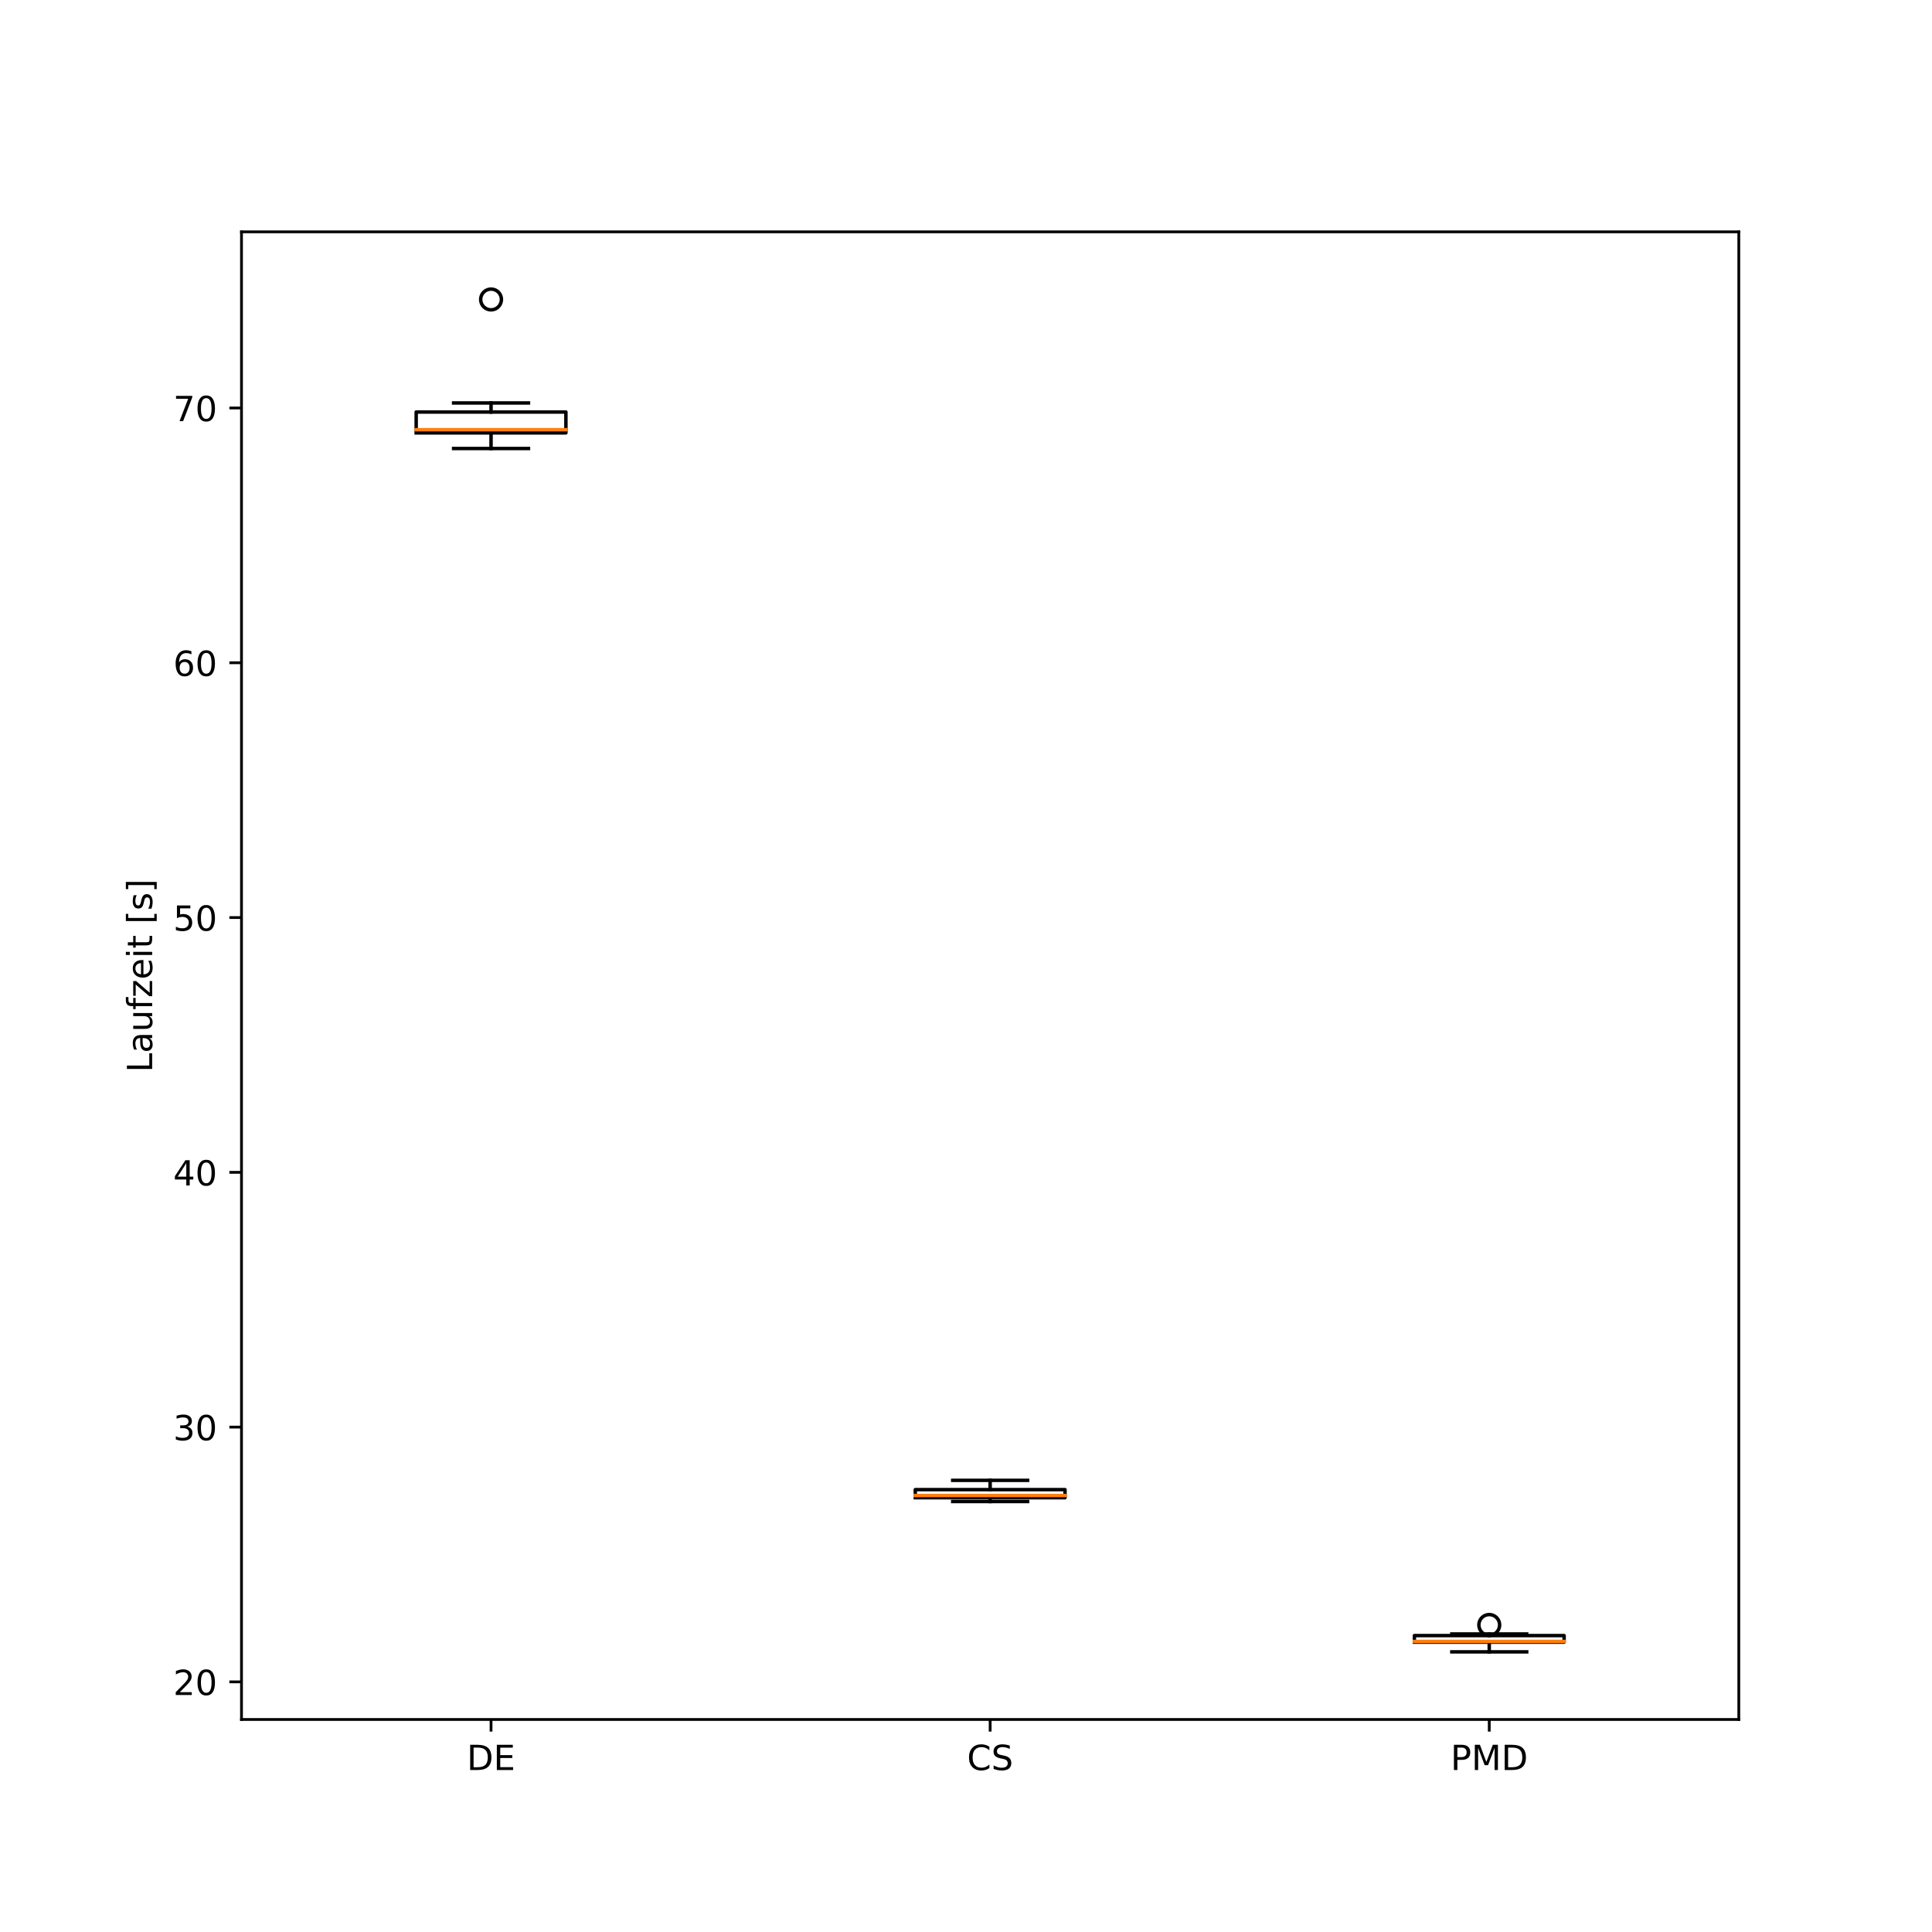
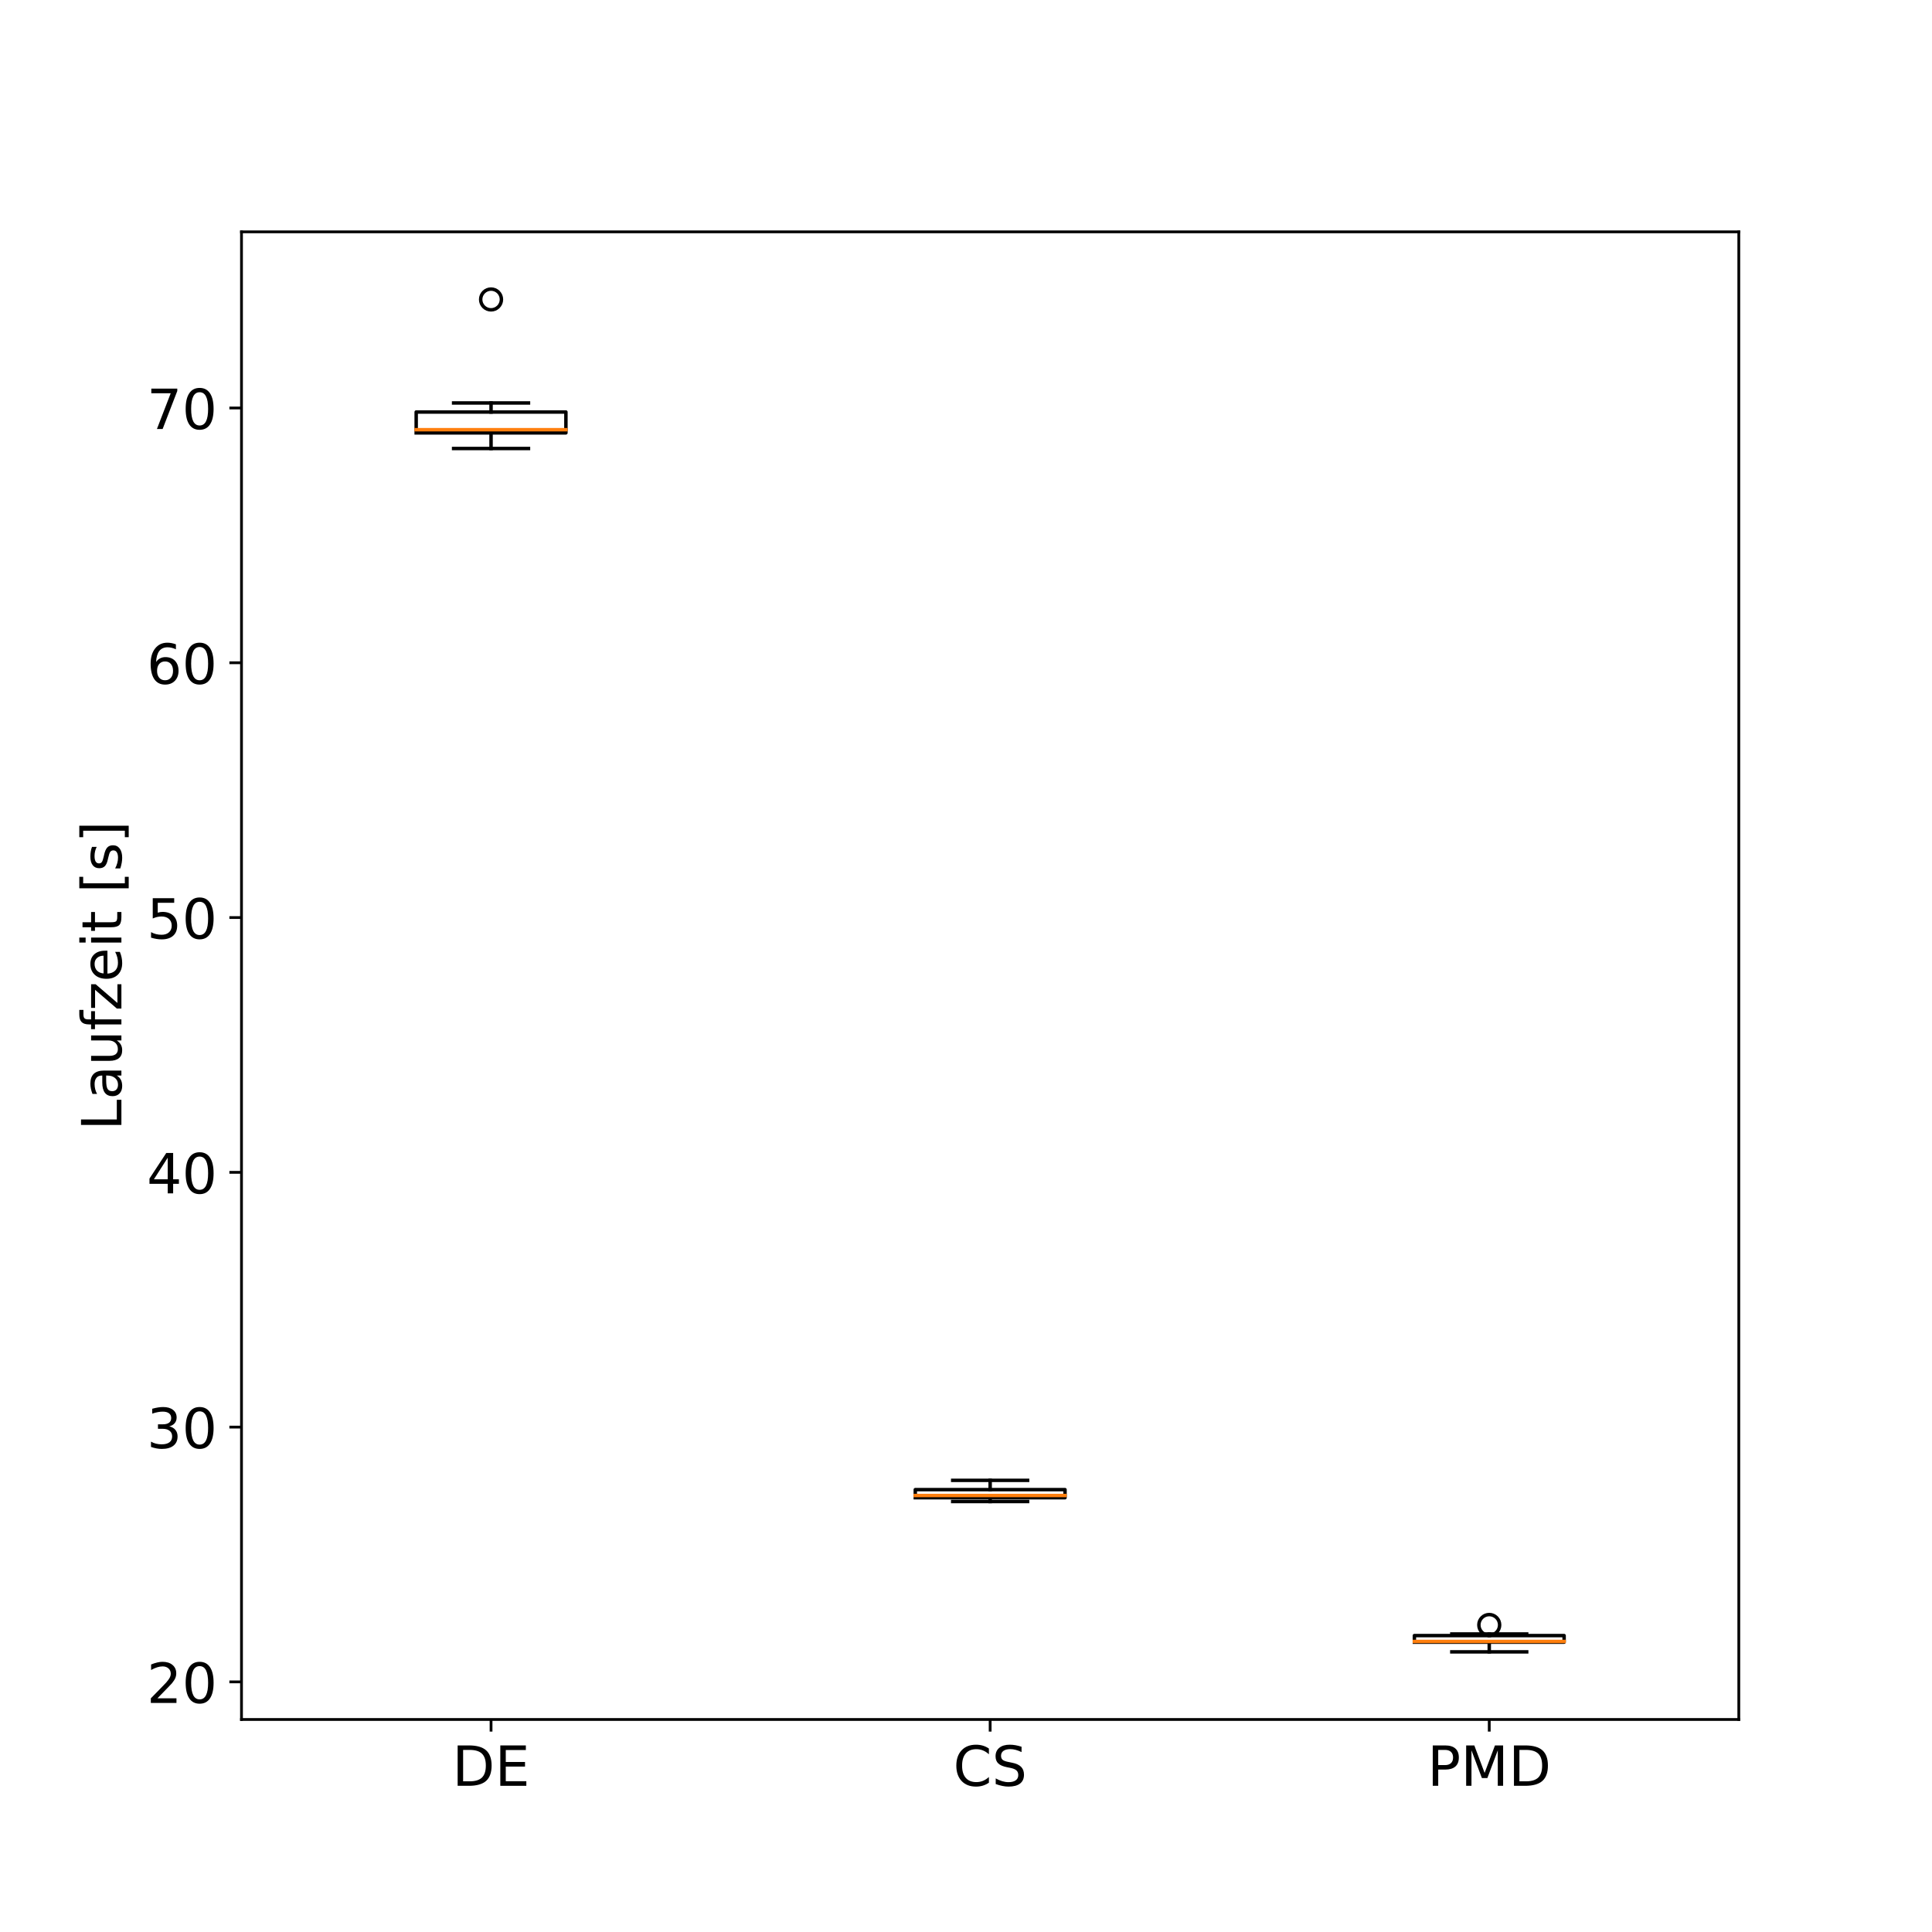
<svg xmlns="http://www.w3.org/2000/svg" xmlns:xlink="http://www.w3.org/1999/xlink" height="558pt" version="1.1" viewBox="0 0 558 558" width="558pt">
  <defs>
    <style type="text/css">*{stroke-linecap:butt;stroke-linejoin:round;}</style>
  </defs>
  <g id="figure_1">
    <g id="patch_1">
      <path d="M 0 558  L 558 558  L 558 0  L 0 0  z " style="fill:#ffffff;" />
    </g>
    <g id="axes_1">
      <g id="patch_2">
        <path d="M 69.75 496.62  L 502.2 496.62  L 502.2 66.96  L 69.75 66.96  z " style="fill:#ffffff;" />
      </g>
      <g id="matplotlib.axis_1">
        <g id="xtick_1">
          <g id="line2d_1">
            <defs>
-               <path d="M 0 0  L 0 3.5  " id="m83c22074a3" style="stroke:#000000;stroke-width:0.8;" />
+               <path d="M 0 0  L 0 3.5  " id="m09a8c7875d" style="stroke:#000000;stroke-width:0.8;" />
            </defs>
            <g>
-               <use style="stroke:#000000;stroke-width:0.8;" x="141.825" xlink:href="#m83c22074a3" y="496.62" />
+               <use style="stroke:#000000;stroke-width:0.8;" x="141.825" xlink:href="#m09a8c7875d" y="496.62" />
            </g>
          </g>
          <g id="text_1">
-             <g transform="translate(134.8156 511.2184)scale(0.1 -0.1)">
-               <defs>
-                 <path d="M 1259 4147  L 1259 519  L 2022 519  Q 2988 519 3436 956  Q 3884 1394 3884 2338  Q 3884 3275 3436 3711  Q 2988 4147 2022 4147  L 1259 4147  z M 628 4666  L 1925 4666  Q 3281 4666 3915 4102  Q 4550 3538 4550 2338  Q 4550 1131 3912 565  Q 3275 0 1925 0  L 628 0  L 628 4666  z " id="DejaVuSans-44" transform="scale(0.015625)" />
-                 <path d="M 628 4666  L 3578 4666  L 3578 4134  L 1259 4134  L 1259 2753  L 3481 2753  L 3481 2222  L 1259 2222  L 1259 531  L 3634 531  L 3634 0  L 628 0  L 628 4666  z " id="DejaVuSans-45" transform="scale(0.015625)" />
-               </defs>
-               <use xlink:href="#DejaVuSans-44" />
-               <use x="77.002" xlink:href="#DejaVuSans-45" />
+             <g transform="translate(130.61 515.7775)scale(0.16 -0.16)">
+               <defs>
+                 <path d="M 19.672 64.797  L 19.672 8.109  L 31.594 8.109  Q 46.688 8.109 53.688 14.938  Q 60.688 21.781 60.688 36.531  Q 60.688 51.172 53.688 57.984  Q 46.688 64.797 31.594 64.797  z M 9.812 72.906  L 30.078 72.906  Q 51.266 72.906 61.172 64.094  Q 71.094 55.281 71.094 36.531  Q 71.094 17.672 61.125 8.828  Q 51.172 0 30.078 0  L 9.812 0  z " id="DejaVuSans-68" />
+                 <path d="M 9.812 72.906  L 55.906 72.906  L 55.906 64.594  L 19.672 64.594  L 19.672 43.016  L 54.391 43.016  L 54.391 34.719  L 19.672 34.719  L 19.672 8.297  L 56.781 8.297  L 56.781 0  L 9.812 0  z " id="DejaVuSans-69" />
+               </defs>
+               <use xlink:href="#DejaVuSans-68" />
+               <use x="77.002" xlink:href="#DejaVuSans-69" />
            </g>
          </g>
        </g>
        <g id="xtick_2">
          <g id="line2d_2">
            <g>
-               <use style="stroke:#000000;stroke-width:0.8;" x="285.975" xlink:href="#m83c22074a3" y="496.62" />
+               <use style="stroke:#000000;stroke-width:0.8;" x="285.975" xlink:href="#m09a8c7875d" y="496.62" />
            </g>
          </g>
          <g id="text_2">
-             <g transform="translate(279.3094 511.2184)scale(0.1 -0.1)">
-               <defs>
-                 <path d="M 4122 4306  L 4122 3641  Q 3803 3938 3442 4084  Q 3081 4231 2675 4231  Q 1875 4231 1450 3742  Q 1025 3253 1025 2328  Q 1025 1406 1450 917  Q 1875 428 2675 428  Q 3081 428 3442 575  Q 3803 722 4122 1019  L 4122 359  Q 3791 134 3420 21  Q 3050 -91 2638 -91  Q 1578 -91 968 557  Q 359 1206 359 2328  Q 359 3453 968 4101  Q 1578 4750 2638 4750  Q 3056 4750 3426 4639  Q 3797 4528 4122 4306  z " id="DejaVuSans-43" transform="scale(0.015625)" />
-                 <path d="M 3425 4513  L 3425 3897  Q 3066 4069 2747 4153  Q 2428 4238 2131 4238  Q 1616 4238 1336 4038  Q 1056 3838 1056 3469  Q 1056 3159 1242 3001  Q 1428 2844 1947 2747  L 2328 2669  Q 3034 2534 3370 2195  Q 3706 1856 3706 1288  Q 3706 609 3251 259  Q 2797 -91 1919 -91  Q 1588 -91 1214 -16  Q 841 59 441 206  L 441 856  Q 825 641 1194 531  Q 1563 422 1919 422  Q 2459 422 2753 634  Q 3047 847 3047 1241  Q 3047 1584 2836 1778  Q 2625 1972 2144 2069  L 1759 2144  Q 1053 2284 737 2584  Q 422 2884 422 3419  Q 422 4038 858 4394  Q 1294 4750 2059 4750  Q 2388 4750 2728 4690  Q 3069 4631 3425 4513  z " id="DejaVuSans-53" transform="scale(0.015625)" />
-               </defs>
-               <use xlink:href="#DejaVuSans-43" />
-               <use x="69.824" xlink:href="#DejaVuSans-53" />
+             <g transform="translate(275.31 515.7775)scale(0.16 -0.16)">
+               <defs>
+                 <path d="M 64.406 67.281  L 64.406 56.891  Q 59.422 61.531 53.781 63.812  Q 48.141 66.109 41.797 66.109  Q 29.297 66.109 22.656 58.469  Q 16.016 50.828 16.016 36.375  Q 16.016 21.969 22.656 14.328  Q 29.297 6.688 41.797 6.688  Q 48.141 6.688 53.781 8.984  Q 59.422 11.281 64.406 15.922  L 64.406 5.609  Q 59.234 2.094 53.438 0.328  Q 47.656 -1.422 41.219 -1.422  Q 24.656 -1.422 15.125 8.703  Q 5.609 18.844 5.609 36.375  Q 5.609 53.953 15.125 64.078  Q 24.656 74.219 41.219 74.219  Q 47.75 74.219 53.531 72.484  Q 59.328 70.75 64.406 67.281  z " id="DejaVuSans-67" />
+                 <path d="M 53.516 70.516  L 53.516 60.891  Q 47.906 63.578 42.922 64.891  Q 37.938 66.219 33.297 66.219  Q 25.25 66.219 20.875 63.094  Q 16.5 59.969 16.5 54.203  Q 16.5 49.359 19.406 46.891  Q 22.312 44.438 30.422 42.922  L 36.375 41.703  Q 47.406 39.594 52.656 34.297  Q 57.906 29 57.906 20.125  Q 57.906 9.516 50.797 4.047  Q 43.703 -1.422 29.984 -1.422  Q 24.812 -1.422 18.969 -0.25  Q 13.141 0.922 6.891 3.219  L 6.891 13.375  Q 12.891 10.016 18.656 8.297  Q 24.422 6.594 29.984 6.594  Q 38.422 6.594 43.016 9.906  Q 47.609 13.234 47.609 19.391  Q 47.609 24.75 44.312 27.781  Q 41.016 30.812 33.5 32.328  L 27.484 33.5  Q 16.453 35.688 11.516 40.375  Q 6.594 45.062 6.594 53.422  Q 6.594 63.094 13.406 68.656  Q 20.219 74.219 32.172 74.219  Q 37.312 74.219 42.625 73.281  Q 47.953 72.359 53.516 70.516  z " id="DejaVuSans-83" />
+               </defs>
+               <use xlink:href="#DejaVuSans-67" />
+               <use x="69.824" xlink:href="#DejaVuSans-83" />
            </g>
          </g>
        </g>
        <g id="xtick_3">
          <g id="line2d_3">
            <g>
-               <use style="stroke:#000000;stroke-width:0.8;" x="430.125" xlink:href="#m83c22074a3" y="496.62" />
+               <use style="stroke:#000000;stroke-width:0.8;" x="430.125" xlink:href="#m09a8c7875d" y="496.62" />
            </g>
          </g>
          <g id="text_3">
-             <g transform="translate(418.9461 511.2184)scale(0.1 -0.1)">
-               <defs>
-                 <path d="M 1259 4147  L 1259 2394  L 2053 2394  Q 2494 2394 2734 2622  Q 2975 2850 2975 3272  Q 2975 3691 2734 3919  Q 2494 4147 2053 4147  L 1259 4147  z M 628 4666  L 2053 4666  Q 2838 4666 3239 4311  Q 3641 3956 3641 3272  Q 3641 2581 3239 2228  Q 2838 1875 2053 1875  L 1259 1875  L 1259 0  L 628 0  L 628 4666  z " id="DejaVuSans-50" transform="scale(0.015625)" />
-                 <path d="M 628 4666  L 1569 4666  L 2759 1491  L 3956 4666  L 4897 4666  L 4897 0  L 4281 0  L 4281 4097  L 3078 897  L 2444 897  L 1241 4097  L 1241 0  L 628 0  L 628 4666  z " id="DejaVuSans-4d" transform="scale(0.015625)" />
-               </defs>
-               <use xlink:href="#DejaVuSans-50" />
-               <use x="60.303" xlink:href="#DejaVuSans-4d" />
-               <use x="146.582" xlink:href="#DejaVuSans-44" />
+             <g transform="translate(412.2387 515.7775)scale(0.16 -0.16)">
+               <defs>
+                 <path d="M 19.672 64.797  L 19.672 37.406  L 32.078 37.406  Q 38.969 37.406 42.719 40.969  Q 46.484 44.531 46.484 51.125  Q 46.484 57.672 42.719 61.234  Q 38.969 64.797 32.078 64.797  z M 9.812 72.906  L 32.078 72.906  Q 44.344 72.906 50.609 67.359  Q 56.891 61.812 56.891 51.125  Q 56.891 40.328 50.609 34.812  Q 44.344 29.297 32.078 29.297  L 19.672 29.297  L 19.672 0  L 9.812 0  z " id="DejaVuSans-80" />
+                 <path d="M 9.812 72.906  L 24.516 72.906  L 43.109 23.297  L 61.812 72.906  L 76.516 72.906  L 76.516 0  L 66.891 0  L 66.891 64.016  L 48.094 14.016  L 38.188 14.016  L 19.391 64.016  L 19.391 0  L 9.812 0  z " id="DejaVuSans-77" />
+               </defs>
+               <use xlink:href="#DejaVuSans-80" />
+               <use x="60.303" xlink:href="#DejaVuSans-77" />
+               <use x="146.582" xlink:href="#DejaVuSans-68" />
            </g>
          </g>
        </g>
      </g>
      <g id="matplotlib.axis_2">
        <g id="ytick_1">
          <g id="line2d_4">
            <defs>
-               <path d="M 0 0  L -3.5 0  " id="m778bad4d7d" style="stroke:#000000;stroke-width:0.8;" />
+               <path d="M 0 0  L -3.5 0  " id="m7d0a347997" style="stroke:#000000;stroke-width:0.8;" />
            </defs>
            <g>
-               <use style="stroke:#000000;stroke-width:0.8;" x="69.75" xlink:href="#m778bad4d7d" y="485.759" />
+               <use style="stroke:#000000;stroke-width:0.8;" x="69.75" xlink:href="#m7d0a347997" y="485.759" />
            </g>
          </g>
          <g id="text_4">
-             <g transform="translate(50.025 489.5578)scale(0.1 -0.1)">
-               <defs>
-                 <path d="M 1228 531  L 3431 531  L 3431 0  L 469 0  L 469 531  Q 828 903 1448 1529  Q 2069 2156 2228 2338  Q 2531 2678 2651 2914  Q 2772 3150 2772 3378  Q 2772 3750 2511 3984  Q 2250 4219 1831 4219  Q 1534 4219 1204 4116  Q 875 4013 500 3803  L 500 4441  Q 881 4594 1212 4672  Q 1544 4750 1819 4750  Q 2544 4750 2975 4387  Q 3406 4025 3406 3419  Q 3406 3131 3298 2873  Q 3191 2616 2906 2266  Q 2828 2175 2409 1742  Q 1991 1309 1228 531  z " id="DejaVuSans-32" transform="scale(0.015625)" />
-                 <path d="M 2034 4250  Q 1547 4250 1301 3770  Q 1056 3291 1056 2328  Q 1056 1369 1301 889  Q 1547 409 2034 409  Q 2525 409 2770 889  Q 3016 1369 3016 2328  Q 3016 3291 2770 3770  Q 2525 4250 2034 4250  z M 2034 4750  Q 2819 4750 3233 4129  Q 3647 3509 3647 2328  Q 3647 1150 3233 529  Q 2819 -91 2034 -91  Q 1250 -91 836 529  Q 422 1150 422 2328  Q 422 3509 836 4129  Q 1250 4750 2034 4750  z " id="DejaVuSans-30" transform="scale(0.015625)" />
-               </defs>
-               <use xlink:href="#DejaVuSans-32" />
-               <use x="63.623" xlink:href="#DejaVuSans-30" />
+             <g transform="translate(42.39 491.8373)scale(0.16 -0.16)">
+               <defs>
+                 <path d="M 19.188 8.297  L 53.609 8.297  L 53.609 0  L 7.328 0  L 7.328 8.297  Q 12.938 14.109 22.625 23.891  Q 32.328 33.688 34.812 36.531  Q 39.547 41.844 41.422 45.531  Q 43.312 49.219 43.312 52.781  Q 43.312 58.594 39.234 62.25  Q 35.156 65.922 28.609 65.922  Q 23.969 65.922 18.812 64.312  Q 13.672 62.703 7.812 59.422  L 7.812 69.391  Q 13.766 71.781 18.938 73  Q 24.125 74.219 28.422 74.219  Q 39.75 74.219 46.484 68.547  Q 53.219 62.891 53.219 53.422  Q 53.219 48.922 51.531 44.891  Q 49.859 40.875 45.406 35.406  Q 44.188 33.984 37.641 27.219  Q 31.109 20.453 19.188 8.297  z " id="DejaVuSans-50" />
+                 <path d="M 31.781 66.406  Q 24.172 66.406 20.328 58.906  Q 16.5 51.422 16.5 36.375  Q 16.5 21.391 20.328 13.891  Q 24.172 6.391 31.781 6.391  Q 39.453 6.391 43.281 13.891  Q 47.125 21.391 47.125 36.375  Q 47.125 51.422 43.281 58.906  Q 39.453 66.406 31.781 66.406  z M 31.781 74.219  Q 44.047 74.219 50.516 64.516  Q 56.984 54.828 56.984 36.375  Q 56.984 17.969 50.516 8.266  Q 44.047 -1.422 31.781 -1.422  Q 19.531 -1.422 13.062 8.266  Q 6.594 17.969 6.594 36.375  Q 6.594 54.828 13.062 64.516  Q 19.531 74.219 31.781 74.219  z " id="DejaVuSans-48" />
+               </defs>
+               <use xlink:href="#DejaVuSans-50" />
+               <use x="63.623" xlink:href="#DejaVuSans-48" />
            </g>
          </g>
        </g>
        <g id="ytick_2">
          <g id="line2d_5">
            <g>
-               <use style="stroke:#000000;stroke-width:0.8;" x="69.75" xlink:href="#m778bad4d7d" y="412.174" />
+               <use style="stroke:#000000;stroke-width:0.8;" x="69.75" xlink:href="#m7d0a347997" y="412.174" />
            </g>
          </g>
          <g id="text_5">
-             <g transform="translate(50.025 415.9728)scale(0.1 -0.1)">
-               <defs>
-                 <path d="M 2597 2516  Q 3050 2419 3304 2112  Q 3559 1806 3559 1356  Q 3559 666 3084 287  Q 2609 -91 1734 -91  Q 1441 -91 1130 -33  Q 819 25 488 141  L 488 750  Q 750 597 1062 519  Q 1375 441 1716 441  Q 2309 441 2620 675  Q 2931 909 2931 1356  Q 2931 1769 2642 2001  Q 2353 2234 1838 2234  L 1294 2234  L 1294 2753  L 1863 2753  Q 2328 2753 2575 2939  Q 2822 3125 2822 3475  Q 2822 3834 2567 4026  Q 2313 4219 1838 4219  Q 1578 4219 1281 4162  Q 984 4106 628 3988  L 628 4550  Q 988 4650 1302 4700  Q 1616 4750 1894 4750  Q 2613 4750 3031 4423  Q 3450 4097 3450 3541  Q 3450 3153 3228 2886  Q 3006 2619 2597 2516  z " id="DejaVuSans-33" transform="scale(0.015625)" />
-               </defs>
-               <use xlink:href="#DejaVuSans-33" />
-               <use x="63.623" xlink:href="#DejaVuSans-30" />
+             <g transform="translate(42.39 418.2523)scale(0.16 -0.16)">
+               <defs>
+                 <path d="M 40.578 39.312  Q 47.656 37.797 51.625 33  Q 55.609 28.219 55.609 21.188  Q 55.609 10.406 48.188 4.484  Q 40.766 -1.422 27.094 -1.422  Q 22.516 -1.422 17.656 -0.516  Q 12.797 0.391 7.625 2.203  L 7.625 11.719  Q 11.719 9.328 16.594 8.109  Q 21.484 6.891 26.812 6.891  Q 36.078 6.891 40.938 10.547  Q 45.797 14.203 45.797 21.188  Q 45.797 27.641 41.281 31.266  Q 36.766 34.906 28.719 34.906  L 20.219 34.906  L 20.219 43.016  L 29.109 43.016  Q 36.375 43.016 40.234 45.922  Q 44.094 48.828 44.094 54.297  Q 44.094 59.906 40.109 62.906  Q 36.141 65.922 28.719 65.922  Q 24.656 65.922 20.016 65.031  Q 15.375 64.156 9.812 62.312  L 9.812 71.094  Q 15.438 72.656 20.344 73.438  Q 25.25 74.219 29.594 74.219  Q 40.828 74.219 47.359 69.109  Q 53.906 64.016 53.906 55.328  Q 53.906 49.266 50.438 45.094  Q 46.969 40.922 40.578 39.312  z " id="DejaVuSans-51" />
+               </defs>
+               <use xlink:href="#DejaVuSans-51" />
+               <use x="63.623" xlink:href="#DejaVuSans-48" />
            </g>
          </g>
        </g>
        <g id="ytick_3">
          <g id="line2d_6">
            <g>
-               <use style="stroke:#000000;stroke-width:0.8;" x="69.75" xlink:href="#m778bad4d7d" y="338.589" />
+               <use style="stroke:#000000;stroke-width:0.8;" x="69.75" xlink:href="#m7d0a347997" y="338.589" />
            </g>
          </g>
          <g id="text_6">
-             <g transform="translate(50.025 342.3878)scale(0.1 -0.1)">
-               <defs>
-                 <path d="M 2419 4116  L 825 1625  L 2419 1625  L 2419 4116  z M 2253 4666  L 3047 4666  L 3047 1625  L 3713 1625  L 3713 1100  L 3047 1100  L 3047 0  L 2419 0  L 2419 1100  L 313 1100  L 313 1709  L 2253 4666  z " id="DejaVuSans-34" transform="scale(0.015625)" />
-               </defs>
-               <use xlink:href="#DejaVuSans-34" />
-               <use x="63.623" xlink:href="#DejaVuSans-30" />
+             <g transform="translate(42.39 344.6673)scale(0.16 -0.16)">
+               <defs>
+                 <path d="M 37.797 64.312  L 12.891 25.391  L 37.797 25.391  z M 35.203 72.906  L 47.609 72.906  L 47.609 25.391  L 58.016 25.391  L 58.016 17.188  L 47.609 17.188  L 47.609 0  L 37.797 0  L 37.797 17.188  L 4.891 17.188  L 4.891 26.703  z " id="DejaVuSans-52" />
+               </defs>
+               <use xlink:href="#DejaVuSans-52" />
+               <use x="63.623" xlink:href="#DejaVuSans-48" />
            </g>
          </g>
        </g>
        <g id="ytick_4">
          <g id="line2d_7">
            <g>
-               <use style="stroke:#000000;stroke-width:0.8;" x="69.75" xlink:href="#m778bad4d7d" y="265.004" />
+               <use style="stroke:#000000;stroke-width:0.8;" x="69.75" xlink:href="#m7d0a347997" y="265.004" />
            </g>
          </g>
          <g id="text_7">
-             <g transform="translate(50.025 268.8028)scale(0.1 -0.1)">
-               <defs>
-                 <path d="M 691 4666  L 3169 4666  L 3169 4134  L 1269 4134  L 1269 2991  Q 1406 3038 1543 3061  Q 1681 3084 1819 3084  Q 2600 3084 3056 2656  Q 3513 2228 3513 1497  Q 3513 744 3044 326  Q 2575 -91 1722 -91  Q 1428 -91 1123 -41  Q 819 9 494 109  L 494 744  Q 775 591 1075 516  Q 1375 441 1709 441  Q 2250 441 2565 725  Q 2881 1009 2881 1497  Q 2881 1984 2565 2268  Q 2250 2553 1709 2553  Q 1456 2553 1204 2497  Q 953 2441 691 2322  L 691 4666  z " id="DejaVuSans-35" transform="scale(0.015625)" />
-               </defs>
-               <use xlink:href="#DejaVuSans-35" />
-               <use x="63.623" xlink:href="#DejaVuSans-30" />
+             <g transform="translate(42.39 271.0823)scale(0.16 -0.16)">
+               <defs>
+                 <path d="M 10.797 72.906  L 49.516 72.906  L 49.516 64.594  L 19.828 64.594  L 19.828 46.734  Q 21.969 47.469 24.109 47.828  Q 26.266 48.188 28.422 48.188  Q 40.625 48.188 47.75 41.5  Q 54.891 34.812 54.891 23.391  Q 54.891 11.625 47.562 5.094  Q 40.234 -1.422 26.906 -1.422  Q 22.312 -1.422 17.547 -0.641  Q 12.797 0.141 7.719 1.703  L 7.719 11.625  Q 12.109 9.234 16.797 8.062  Q 21.484 6.891 26.703 6.891  Q 35.156 6.891 40.078 11.328  Q 45.016 15.766 45.016 23.391  Q 45.016 31 40.078 35.438  Q 35.156 39.891 26.703 39.891  Q 22.75 39.891 18.812 39.016  Q 14.891 38.141 10.797 36.281  z " id="DejaVuSans-53" />
+               </defs>
+               <use xlink:href="#DejaVuSans-53" />
+               <use x="63.623" xlink:href="#DejaVuSans-48" />
            </g>
          </g>
        </g>
        <g id="ytick_5">
          <g id="line2d_8">
            <g>
-               <use style="stroke:#000000;stroke-width:0.8;" x="69.75" xlink:href="#m778bad4d7d" y="191.419" />
+               <use style="stroke:#000000;stroke-width:0.8;" x="69.75" xlink:href="#m7d0a347997" y="191.419" />
            </g>
          </g>
          <g id="text_8">
-             <g transform="translate(50.025 195.2178)scale(0.1 -0.1)">
-               <defs>
-                 <path d="M 2113 2584  Q 1688 2584 1439 2293  Q 1191 2003 1191 1497  Q 1191 994 1439 701  Q 1688 409 2113 409  Q 2538 409 2786 701  Q 3034 994 3034 1497  Q 3034 2003 2786 2293  Q 2538 2584 2113 2584  z M 3366 4563  L 3366 3988  Q 3128 4100 2886 4159  Q 2644 4219 2406 4219  Q 1781 4219 1451 3797  Q 1122 3375 1075 2522  Q 1259 2794 1537 2939  Q 1816 3084 2150 3084  Q 2853 3084 3261 2657  Q 3669 2231 3669 1497  Q 3669 778 3244 343  Q 2819 -91 2113 -91  Q 1303 -91 875 529  Q 447 1150 447 2328  Q 447 3434 972 4092  Q 1497 4750 2381 4750  Q 2619 4750 2861 4703  Q 3103 4656 3366 4563  z " id="DejaVuSans-36" transform="scale(0.015625)" />
-               </defs>
-               <use xlink:href="#DejaVuSans-36" />
-               <use x="63.623" xlink:href="#DejaVuSans-30" />
+             <g transform="translate(42.39 197.4973)scale(0.16 -0.16)">
+               <defs>
+                 <path d="M 33.016 40.375  Q 26.375 40.375 22.484 35.828  Q 18.609 31.297 18.609 23.391  Q 18.609 15.531 22.484 10.953  Q 26.375 6.391 33.016 6.391  Q 39.656 6.391 43.531 10.953  Q 47.406 15.531 47.406 23.391  Q 47.406 31.297 43.531 35.828  Q 39.656 40.375 33.016 40.375  z M 52.594 71.297  L 52.594 62.312  Q 48.875 64.062 45.094 64.984  Q 41.312 65.922 37.594 65.922  Q 27.828 65.922 22.672 59.328  Q 17.531 52.734 16.797 39.406  Q 19.672 43.656 24.016 45.922  Q 28.375 48.188 33.594 48.188  Q 44.578 48.188 50.953 41.516  Q 57.328 34.859 57.328 23.391  Q 57.328 12.156 50.688 5.359  Q 44.047 -1.422 33.016 -1.422  Q 20.359 -1.422 13.672 8.266  Q 6.984 17.969 6.984 36.375  Q 6.984 53.656 15.188 63.938  Q 23.391 74.219 37.203 74.219  Q 40.922 74.219 44.703 73.484  Q 48.484 72.75 52.594 71.297  z " id="DejaVuSans-54" />
+               </defs>
+               <use xlink:href="#DejaVuSans-54" />
+               <use x="63.623" xlink:href="#DejaVuSans-48" />
            </g>
          </g>
        </g>
        <g id="ytick_6">
          <g id="line2d_9">
            <g>
-               <use style="stroke:#000000;stroke-width:0.8;" x="69.75" xlink:href="#m778bad4d7d" y="117.834" />
+               <use style="stroke:#000000;stroke-width:0.8;" x="69.75" xlink:href="#m7d0a347997" y="117.834" />
            </g>
          </g>
          <g id="text_9">
-             <g transform="translate(50.025 121.6328)scale(0.1 -0.1)">
-               <defs>
-                 <path d="M 525 4666  L 3525 4666  L 3525 4397  L 1831 0  L 1172 0  L 2766 4134  L 525 4134  L 525 4666  z " id="DejaVuSans-37" transform="scale(0.015625)" />
-               </defs>
-               <use xlink:href="#DejaVuSans-37" />
-               <use x="63.623" xlink:href="#DejaVuSans-30" />
+             <g transform="translate(42.39 123.9123)scale(0.16 -0.16)">
+               <defs>
+                 <path d="M 8.203 72.906  L 55.078 72.906  L 55.078 68.703  L 28.609 0  L 18.312 0  L 43.219 64.594  L 8.203 64.594  z " id="DejaVuSans-55" />
+               </defs>
+               <use xlink:href="#DejaVuSans-55" />
+               <use x="63.623" xlink:href="#DejaVuSans-48" />
            </g>
          </g>
        </g>
        <g id="text_10">
-           <g transform="translate(43.94531 309.7142)rotate(-90)scale(0.1 -0.1)">
+           <g transform="translate(35.0625 326.4688)rotate(-90)scale(0.16 -0.16)">
            <defs>
-               <path d="M 628 4666  L 1259 4666  L 1259 531  L 3531 531  L 3531 0  L 628 0  L 628 4666  z " id="DejaVuSans-4c" transform="scale(0.015625)" />
-               <path d="M 2194 1759  Q 1497 1759 1228 1600  Q 959 1441 959 1056  Q 959 750 1161 570  Q 1363 391 1709 391  Q 2188 391 2477 730  Q 2766 1069 2766 1631  L 2766 1759  L 2194 1759  z M 3341 1997  L 3341 0  L 2766 0  L 2766 531  Q 2569 213 2275 61  Q 1981 -91 1556 -91  Q 1019 -91 701 211  Q 384 513 384 1019  Q 384 1609 779 1909  Q 1175 2209 1959 2209  L 2766 2209  L 2766 2266  Q 2766 2663 2505 2880  Q 2244 3097 1772 3097  Q 1472 3097 1187 3025  Q 903 2953 641 2809  L 641 3341  Q 956 3463 1253 3523  Q 1550 3584 1831 3584  Q 2591 3584 2966 3190  Q 3341 2797 3341 1997  z " id="DejaVuSans-61" transform="scale(0.015625)" />
-               <path d="M 544 1381  L 544 3500  L 1119 3500  L 1119 1403  Q 1119 906 1312 657  Q 1506 409 1894 409  Q 2359 409 2629 706  Q 2900 1003 2900 1516  L 2900 3500  L 3475 3500  L 3475 0  L 2900 0  L 2900 538  Q 2691 219 2414 64  Q 2138 -91 1772 -91  Q 1169 -91 856 284  Q 544 659 544 1381  z M 1991 3584  L 1991 3584  z " id="DejaVuSans-75" transform="scale(0.015625)" />
-               <path d="M 2375 4863  L 2375 4384  L 1825 4384  Q 1516 4384 1395 4259  Q 1275 4134 1275 3809  L 1275 3500  L 2222 3500  L 2222 3053  L 1275 3053  L 1275 0  L 697 0  L 697 3053  L 147 3053  L 147 3500  L 697 3500  L 697 3744  Q 697 4328 969 4595  Q 1241 4863 1831 4863  L 2375 4863  z " id="DejaVuSans-66" transform="scale(0.015625)" />
-               <path d="M 353 3500  L 3084 3500  L 3084 2975  L 922 459  L 3084 459  L 3084 0  L 275 0  L 275 525  L 2438 3041  L 353 3041  L 353 3500  z " id="DejaVuSans-7a" transform="scale(0.015625)" />
-               <path d="M 3597 1894  L 3597 1613  L 953 1613  Q 991 1019 1311 708  Q 1631 397 2203 397  Q 2534 397 2845 478  Q 3156 559 3463 722  L 3463 178  Q 3153 47 2828 -22  Q 2503 -91 2169 -91  Q 1331 -91 842 396  Q 353 884 353 1716  Q 353 2575 817 3079  Q 1281 3584 2069 3584  Q 2775 3584 3186 3129  Q 3597 2675 3597 1894  z M 3022 2063  Q 3016 2534 2758 2815  Q 2500 3097 2075 3097  Q 1594 3097 1305 2825  Q 1016 2553 972 2059  L 3022 2063  z " id="DejaVuSans-65" transform="scale(0.015625)" />
-               <path d="M 603 3500  L 1178 3500  L 1178 0  L 603 0  L 603 3500  z M 603 4863  L 1178 4863  L 1178 4134  L 603 4134  L 603 4863  z " id="DejaVuSans-69" transform="scale(0.015625)" />
-               <path d="M 1172 4494  L 1172 3500  L 2356 3500  L 2356 3053  L 1172 3053  L 1172 1153  Q 1172 725 1289 603  Q 1406 481 1766 481  L 2356 481  L 2356 0  L 1766 0  Q 1100 0 847 248  Q 594 497 594 1153  L 594 3053  L 172 3053  L 172 3500  L 594 3500  L 594 4494  L 1172 4494  z " id="DejaVuSans-74" transform="scale(0.015625)" />
-               <path id="DejaVuSans-20" transform="scale(0.015625)" />
-               <path d="M 550 4863  L 1875 4863  L 1875 4416  L 1125 4416  L 1125 -397  L 1875 -397  L 1875 -844  L 550 -844  L 550 4863  z " id="DejaVuSans-5b" transform="scale(0.015625)" />
-               <path d="M 2834 3397  L 2834 2853  Q 2591 2978 2328 3040  Q 2066 3103 1784 3103  Q 1356 3103 1142 2972  Q 928 2841 928 2578  Q 928 2378 1081 2264  Q 1234 2150 1697 2047  L 1894 2003  Q 2506 1872 2764 1633  Q 3022 1394 3022 966  Q 3022 478 2636 193  Q 2250 -91 1575 -91  Q 1294 -91 989 -36  Q 684 19 347 128  L 347 722  Q 666 556 975 473  Q 1284 391 1588 391  Q 1994 391 2212 530  Q 2431 669 2431 922  Q 2431 1156 2273 1281  Q 2116 1406 1581 1522  L 1381 1569  Q 847 1681 609 1914  Q 372 2147 372 2553  Q 372 3047 722 3315  Q 1072 3584 1716 3584  Q 2034 3584 2315 3537  Q 2597 3491 2834 3397  z " id="DejaVuSans-73" transform="scale(0.015625)" />
-               <path d="M 1947 4863  L 1947 -844  L 622 -844  L 622 -397  L 1369 -397  L 1369 4416  L 622 4416  L 622 4863  L 1947 4863  z " id="DejaVuSans-5d" transform="scale(0.015625)" />
+               <path d="M 9.812 72.906  L 19.672 72.906  L 19.672 8.297  L 55.172 8.297  L 55.172 0  L 9.812 0  z " id="DejaVuSans-76" />
+               <path d="M 34.281 27.484  Q 23.391 27.484 19.188 25  Q 14.984 22.516 14.984 16.5  Q 14.984 11.719 18.141 8.906  Q 21.297 6.109 26.703 6.109  Q 34.188 6.109 38.703 11.406  Q 43.219 16.703 43.219 25.484  L 43.219 27.484  z M 52.203 31.203  L 52.203 0  L 43.219 0  L 43.219 8.297  Q 40.141 3.328 35.547 0.953  Q 30.953 -1.422 24.312 -1.422  Q 15.922 -1.422 10.953 3.297  Q 6 8.016 6 15.922  Q 6 25.141 12.172 29.828  Q 18.359 34.516 30.609 34.516  L 43.219 34.516  L 43.219 35.406  Q 43.219 41.609 39.141 45  Q 35.062 48.391 27.688 48.391  Q 23 48.391 18.547 47.266  Q 14.109 46.141 10.016 43.891  L 10.016 52.203  Q 14.938 54.109 19.578 55.047  Q 24.219 56 28.609 56  Q 40.484 56 46.344 49.844  Q 52.203 43.703 52.203 31.203  z " id="DejaVuSans-97" />
+               <path d="M 8.5 21.578  L 8.5 54.688  L 17.484 54.688  L 17.484 21.922  Q 17.484 14.156 20.5 10.266  Q 23.531 6.391 29.594 6.391  Q 36.859 6.391 41.078 11.031  Q 45.312 15.672 45.312 23.688  L 45.312 54.688  L 54.297 54.688  L 54.297 0  L 45.312 0  L 45.312 8.406  Q 42.047 3.422 37.719 1  Q 33.406 -1.422 27.688 -1.422  Q 18.266 -1.422 13.375 4.438  Q 8.5 10.297 8.5 21.578  z M 31.109 56  z " id="DejaVuSans-117" />
+               <path d="M 37.109 75.984  L 37.109 68.5  L 28.516 68.5  Q 23.688 68.5 21.797 66.547  Q 19.922 64.594 19.922 59.516  L 19.922 54.688  L 34.719 54.688  L 34.719 47.703  L 19.922 47.703  L 19.922 0  L 10.891 0  L 10.891 47.703  L 2.297 47.703  L 2.297 54.688  L 10.891 54.688  L 10.891 58.5  Q 10.891 67.625 15.141 71.797  Q 19.391 75.984 28.609 75.984  z " id="DejaVuSans-102" />
+               <path d="M 5.516 54.688  L 48.188 54.688  L 48.188 46.484  L 14.406 7.172  L 48.188 7.172  L 48.188 0  L 4.297 0  L 4.297 8.203  L 38.094 47.516  L 5.516 47.516  z " id="DejaVuSans-122" />
+               <path d="M 56.203 29.594  L 56.203 25.203  L 14.891 25.203  Q 15.484 15.922 20.484 11.062  Q 25.484 6.203 34.422 6.203  Q 39.594 6.203 44.453 7.469  Q 49.312 8.734 54.109 11.281  L 54.109 2.781  Q 49.266 0.734 44.188 -0.344  Q 39.109 -1.422 33.891 -1.422  Q 20.797 -1.422 13.156 6.188  Q 5.516 13.812 5.516 26.812  Q 5.516 40.234 12.766 48.109  Q 20.016 56 32.328 56  Q 43.359 56 49.781 48.891  Q 56.203 41.797 56.203 29.594  z M 47.219 32.234  Q 47.125 39.594 43.094 43.984  Q 39.062 48.391 32.422 48.391  Q 24.906 48.391 20.391 44.141  Q 15.875 39.891 15.188 32.172  z " id="DejaVuSans-101" />
+               <path d="M 9.422 54.688  L 18.406 54.688  L 18.406 0  L 9.422 0  z M 9.422 75.984  L 18.406 75.984  L 18.406 64.594  L 9.422 64.594  z " id="DejaVuSans-105" />
+               <path d="M 18.312 70.219  L 18.312 54.688  L 36.812 54.688  L 36.812 47.703  L 18.312 47.703  L 18.312 18.016  Q 18.312 11.328 20.141 9.422  Q 21.969 7.516 27.594 7.516  L 36.812 7.516  L 36.812 0  L 27.594 0  Q 17.188 0 13.234 3.875  Q 9.281 7.766 9.281 18.016  L 9.281 47.703  L 2.688 47.703  L 2.688 54.688  L 9.281 54.688  L 9.281 70.219  z " id="DejaVuSans-116" />
+               <path id="DejaVuSans-32" />
+               <path d="M 8.594 75.984  L 29.297 75.984  L 29.297 69  L 17.578 69  L 17.578 -6.203  L 29.297 -6.203  L 29.297 -13.188  L 8.594 -13.188  z " id="DejaVuSans-91" />
+               <path d="M 44.281 53.078  L 44.281 44.578  Q 40.484 46.531 36.375 47.5  Q 32.281 48.484 27.875 48.484  Q 21.188 48.484 17.844 46.438  Q 14.5 44.391 14.5 40.281  Q 14.5 37.156 16.891 35.375  Q 19.281 33.594 26.516 31.984  L 29.594 31.297  Q 39.156 29.25 43.188 25.516  Q 47.219 21.781 47.219 15.094  Q 47.219 7.469 41.188 3.016  Q 35.156 -1.422 24.609 -1.422  Q 20.219 -1.422 15.453 -0.562  Q 10.688 0.297 5.422 2  L 5.422 11.281  Q 10.406 8.688 15.234 7.391  Q 20.062 6.109 24.812 6.109  Q 31.156 6.109 34.562 8.281  Q 37.984 10.453 37.984 14.406  Q 37.984 18.062 35.516 20.016  Q 33.062 21.969 24.703 23.781  L 21.578 24.516  Q 13.234 26.266 9.516 29.906  Q 5.812 33.547 5.812 39.891  Q 5.812 47.609 11.281 51.797  Q 16.75 56 26.812 56  Q 31.781 56 36.172 55.266  Q 40.578 54.547 44.281 53.078  z " id="DejaVuSans-115" />
+               <path d="M 30.422 75.984  L 30.422 -13.188  L 9.719 -13.188  L 9.719 -6.203  L 21.391 -6.203  L 21.391 69  L 9.719 69  L 9.719 75.984  z " id="DejaVuSans-93" />
            </defs>
-             <use xlink:href="#DejaVuSans-4c" />
-             <use x="55.713" xlink:href="#DejaVuSans-61" />
-             <use x="116.992" xlink:href="#DejaVuSans-75" />
-             <use x="180.371" xlink:href="#DejaVuSans-66" />
-             <use x="215.576" xlink:href="#DejaVuSans-7a" />
-             <use x="268.066" xlink:href="#DejaVuSans-65" />
-             <use x="329.59" xlink:href="#DejaVuSans-69" />
-             <use x="357.373" xlink:href="#DejaVuSans-74" />
-             <use x="396.582" xlink:href="#DejaVuSans-20" />
-             <use x="428.369" xlink:href="#DejaVuSans-5b" />
-             <use x="467.383" xlink:href="#DejaVuSans-73" />
-             <use x="519.482" xlink:href="#DejaVuSans-5d" />
+             <use xlink:href="#DejaVuSans-76" />
+             <use x="55.713" xlink:href="#DejaVuSans-97" />
+             <use x="116.992" xlink:href="#DejaVuSans-117" />
+             <use x="180.371" xlink:href="#DejaVuSans-102" />
+             <use x="215.576" xlink:href="#DejaVuSans-122" />
+             <use x="268.066" xlink:href="#DejaVuSans-101" />
+             <use x="329.59" xlink:href="#DejaVuSans-105" />
+             <use x="357.373" xlink:href="#DejaVuSans-116" />
+             <use x="396.582" xlink:href="#DejaVuSans-32" />
+             <use x="428.369" xlink:href="#DejaVuSans-91" />
+             <use x="467.383" xlink:href="#DejaVuSans-115" />
+             <use x="519.482" xlink:href="#DejaVuSans-93" />
          </g>
        </g>
      </g>
      <g id="line2d_10">
-         <path clip-path="url(#pd4c1adf0be)" d="M 120.203 125.022  L 163.447 125.022  L 163.447 118.999  L 120.203 118.999  L 120.203 125.022  " style="fill:none;stroke:#000000;stroke-linecap:square;" />
+         <path clip-path="url(#p3e209745ea)" d="M 120.203 125.022  L 163.447 125.022  L 163.447 118.999  L 120.203 118.999  L 120.203 125.022  " style="fill:none;stroke:#000000;stroke-linecap:square;" />
      </g>
      <g id="line2d_11">
-         <path clip-path="url(#pd4c1adf0be)" d="M 141.825 125.022  L 141.825 129.543  " style="fill:none;stroke:#000000;stroke-linecap:square;" />
+         <path clip-path="url(#p3e209745ea)" d="M 141.825 125.022  L 141.825 129.543  " style="fill:none;stroke:#000000;stroke-linecap:square;" />
      </g>
      <g id="line2d_12">
-         <path clip-path="url(#pd4c1adf0be)" d="M 141.825 118.999  L 141.825 116.382  " style="fill:none;stroke:#000000;stroke-linecap:square;" />
+         <path clip-path="url(#p3e209745ea)" d="M 141.825 118.999  L 141.825 116.382  " style="fill:none;stroke:#000000;stroke-linecap:square;" />
      </g>
      <g id="line2d_13">
-         <path clip-path="url(#pd4c1adf0be)" d="M 131.014 129.543  L 152.636 129.543  " style="fill:none;stroke:#000000;stroke-linecap:square;" />
+         <path clip-path="url(#p3e209745ea)" d="M 131.014 129.543  L 152.636 129.543  " style="fill:none;stroke:#000000;stroke-linecap:square;" />
      </g>
      <g id="line2d_14">
-         <path clip-path="url(#pd4c1adf0be)" d="M 131.014 116.382  L 152.636 116.382  " style="fill:none;stroke:#000000;stroke-linecap:square;" />
+         <path clip-path="url(#p3e209745ea)" d="M 131.014 116.382  L 152.636 116.382  " style="fill:none;stroke:#000000;stroke-linecap:square;" />
      </g>
      <g id="line2d_15">
        <defs>
-           <path d="M 0 3  C 0.796 3 1.559 2.684 2.121 2.121  C 2.684 1.559 3 0.796 3 0  C 3 -0.796 2.684 -1.559 2.121 -2.121  C 1.559 -2.684 0.796 -3 0 -3  C -0.796 -3 -1.559 -2.684 -2.121 -2.121  C -2.684 -1.559 -3 -0.796 -3 0  C -3 0.796 -2.684 1.559 -2.121 2.121  C -1.559 2.684 -0.796 3 0 3  z " id="m7aa908e308" style="stroke:#000000;" />
+           <path d="M 0 3  C 0.796 3 1.559 2.684 2.121 2.121  C 2.684 1.559 3 0.796 3 0  C 3 -0.796 2.684 -1.559 2.121 -2.121  C 1.559 -2.684 0.796 -3 0 -3  C -0.796 -3 -1.559 -2.684 -2.121 -2.121  C -2.684 -1.559 -3 -0.796 -3 0  C -3 0.796 -2.684 1.559 -2.121 2.121  C -1.559 2.684 -0.796 3 0 3  z " id="m64cc04a81a" style="stroke:#000000;" />
        </defs>
-         <g clip-path="url(#pd4c1adf0be)">
-           <use style="fill-opacity:0;stroke:#000000;" x="141.825" xlink:href="#m7aa908e308" y="86.49" />
+         <g clip-path="url(#p3e209745ea)">
+           <use style="fill-opacity:0;stroke:#000000;" x="141.825" xlink:href="#m64cc04a81a" y="86.49" />
        </g>
      </g>
      <g id="line2d_16">
-         <path clip-path="url(#pd4c1adf0be)" d="M 264.353 432.565  L 307.598 432.565  L 307.598 430.235  L 264.353 430.235  L 264.353 432.565  " style="fill:none;stroke:#000000;stroke-linecap:square;" />
+         <path clip-path="url(#p3e209745ea)" d="M 264.353 432.565  L 307.598 432.565  L 307.598 430.235  L 264.353 430.235  L 264.353 432.565  " style="fill:none;stroke:#000000;stroke-linecap:square;" />
      </g>
      <g id="line2d_17">
-         <path clip-path="url(#pd4c1adf0be)" d="M 285.975 432.565  L 285.975 433.671  " style="fill:none;stroke:#000000;stroke-linecap:square;" />
+         <path clip-path="url(#p3e209745ea)" d="M 285.975 432.565  L 285.975 433.671  " style="fill:none;stroke:#000000;stroke-linecap:square;" />
      </g>
      <g id="line2d_18">
-         <path clip-path="url(#pd4c1adf0be)" d="M 285.975 430.235  L 285.975 427.558  " style="fill:none;stroke:#000000;stroke-linecap:square;" />
+         <path clip-path="url(#p3e209745ea)" d="M 285.975 430.235  L 285.975 427.558  " style="fill:none;stroke:#000000;stroke-linecap:square;" />
      </g>
      <g id="line2d_19">
-         <path clip-path="url(#pd4c1adf0be)" d="M 275.164 433.671  L 296.786 433.671  " style="fill:none;stroke:#000000;stroke-linecap:square;" />
+         <path clip-path="url(#p3e209745ea)" d="M 275.164 433.671  L 296.786 433.671  " style="fill:none;stroke:#000000;stroke-linecap:square;" />
      </g>
      <g id="line2d_20">
-         <path clip-path="url(#pd4c1adf0be)" d="M 275.164 427.558  L 296.786 427.558  " style="fill:none;stroke:#000000;stroke-linecap:square;" />
+         <path clip-path="url(#p3e209745ea)" d="M 275.164 427.558  L 296.786 427.558  " style="fill:none;stroke:#000000;stroke-linecap:square;" />
      </g>
      <g id="line2d_21" />
      <g id="line2d_22">
-         <path clip-path="url(#pd4c1adf0be)" d="M 408.502 474.287  L 451.748 474.287  L 451.748 472.39  L 408.502 472.39  L 408.502 474.287  " style="fill:none;stroke:#000000;stroke-linecap:square;" />
+         <path clip-path="url(#p3e209745ea)" d="M 408.502 474.287  L 451.748 474.287  L 451.748 472.39  L 408.502 472.39  L 408.502 474.287  " style="fill:none;stroke:#000000;stroke-linecap:square;" />
      </g>
      <g id="line2d_23">
-         <path clip-path="url(#pd4c1adf0be)" d="M 430.125 474.287  L 430.125 477.09  " style="fill:none;stroke:#000000;stroke-linecap:square;" />
+         <path clip-path="url(#p3e209745ea)" d="M 430.125 474.287  L 430.125 477.09  " style="fill:none;stroke:#000000;stroke-linecap:square;" />
      </g>
      <g id="line2d_24">
-         <path clip-path="url(#pd4c1adf0be)" d="M 430.125 472.39  L 430.125 471.925  " style="fill:none;stroke:#000000;stroke-linecap:square;" />
+         <path clip-path="url(#p3e209745ea)" d="M 430.125 472.39  L 430.125 471.925  " style="fill:none;stroke:#000000;stroke-linecap:square;" />
      </g>
      <g id="line2d_25">
-         <path clip-path="url(#pd4c1adf0be)" d="M 419.314 477.09  L 440.936 477.09  " style="fill:none;stroke:#000000;stroke-linecap:square;" />
+         <path clip-path="url(#p3e209745ea)" d="M 419.314 477.09  L 440.936 477.09  " style="fill:none;stroke:#000000;stroke-linecap:square;" />
      </g>
      <g id="line2d_26">
-         <path clip-path="url(#pd4c1adf0be)" d="M 419.314 471.925  L 440.936 471.925  " style="fill:none;stroke:#000000;stroke-linecap:square;" />
+         <path clip-path="url(#p3e209745ea)" d="M 419.314 471.925  L 440.936 471.925  " style="fill:none;stroke:#000000;stroke-linecap:square;" />
      </g>
      <g id="line2d_27">
-         <g clip-path="url(#pd4c1adf0be)">
-           <use style="fill-opacity:0;stroke:#000000;" x="430.125" xlink:href="#m7aa908e308" y="469.315" />
+         <g clip-path="url(#p3e209745ea)">
+           <use style="fill-opacity:0;stroke:#000000;" x="430.125" xlink:href="#m64cc04a81a" y="469.315" />
        </g>
      </g>
      <g id="line2d_28">
-         <path clip-path="url(#pd4c1adf0be)" d="M 120.203 124.101  L 163.447 124.101  " style="fill:none;stroke:#ff7f0e;stroke-linecap:square;" />
+         <path clip-path="url(#p3e209745ea)" d="M 120.203 124.101  L 163.447 124.101  " style="fill:none;stroke:#ff7f0e;stroke-linecap:square;" />
      </g>
      <g id="line2d_29">
-         <path clip-path="url(#pd4c1adf0be)" d="M 264.353 431.925  L 307.598 431.925  " style="fill:none;stroke:#ff7f0e;stroke-linecap:square;" />
+         <path clip-path="url(#p3e209745ea)" d="M 264.353 431.925  L 307.598 431.925  " style="fill:none;stroke:#ff7f0e;stroke-linecap:square;" />
      </g>
      <g id="line2d_30">
-         <path clip-path="url(#pd4c1adf0be)" d="M 408.502 474.09  L 451.748 474.09  " style="fill:none;stroke:#ff7f0e;stroke-linecap:square;" />
+         <path clip-path="url(#p3e209745ea)" d="M 408.502 474.09  L 451.748 474.09  " style="fill:none;stroke:#ff7f0e;stroke-linecap:square;" />
      </g>
      <g id="patch_3">
        <path d="M 69.75 496.62  L 69.75 66.96  " style="fill:none;stroke:#000000;stroke-linecap:square;stroke-linejoin:miter;stroke-width:0.8;" />
      </g>
      <g id="patch_4">
        <path d="M 502.2 496.62  L 502.2 66.96  " style="fill:none;stroke:#000000;stroke-linecap:square;stroke-linejoin:miter;stroke-width:0.8;" />
      </g>
      <g id="patch_5">
        <path d="M 69.75 496.62  L 502.2 496.62  " style="fill:none;stroke:#000000;stroke-linecap:square;stroke-linejoin:miter;stroke-width:0.8;" />
      </g>
      <g id="patch_6">
        <path d="M 69.75 66.96  L 502.2 66.96  " style="fill:none;stroke:#000000;stroke-linecap:square;stroke-linejoin:miter;stroke-width:0.8;" />
      </g>
    </g>
  </g>
  <defs>
-     <clipPath id="pd4c1adf0be">
+     <clipPath id="p3e209745ea">
      <rect height="429.66" width="432.45" x="69.75" y="66.96" />
    </clipPath>
  </defs>
</svg>
